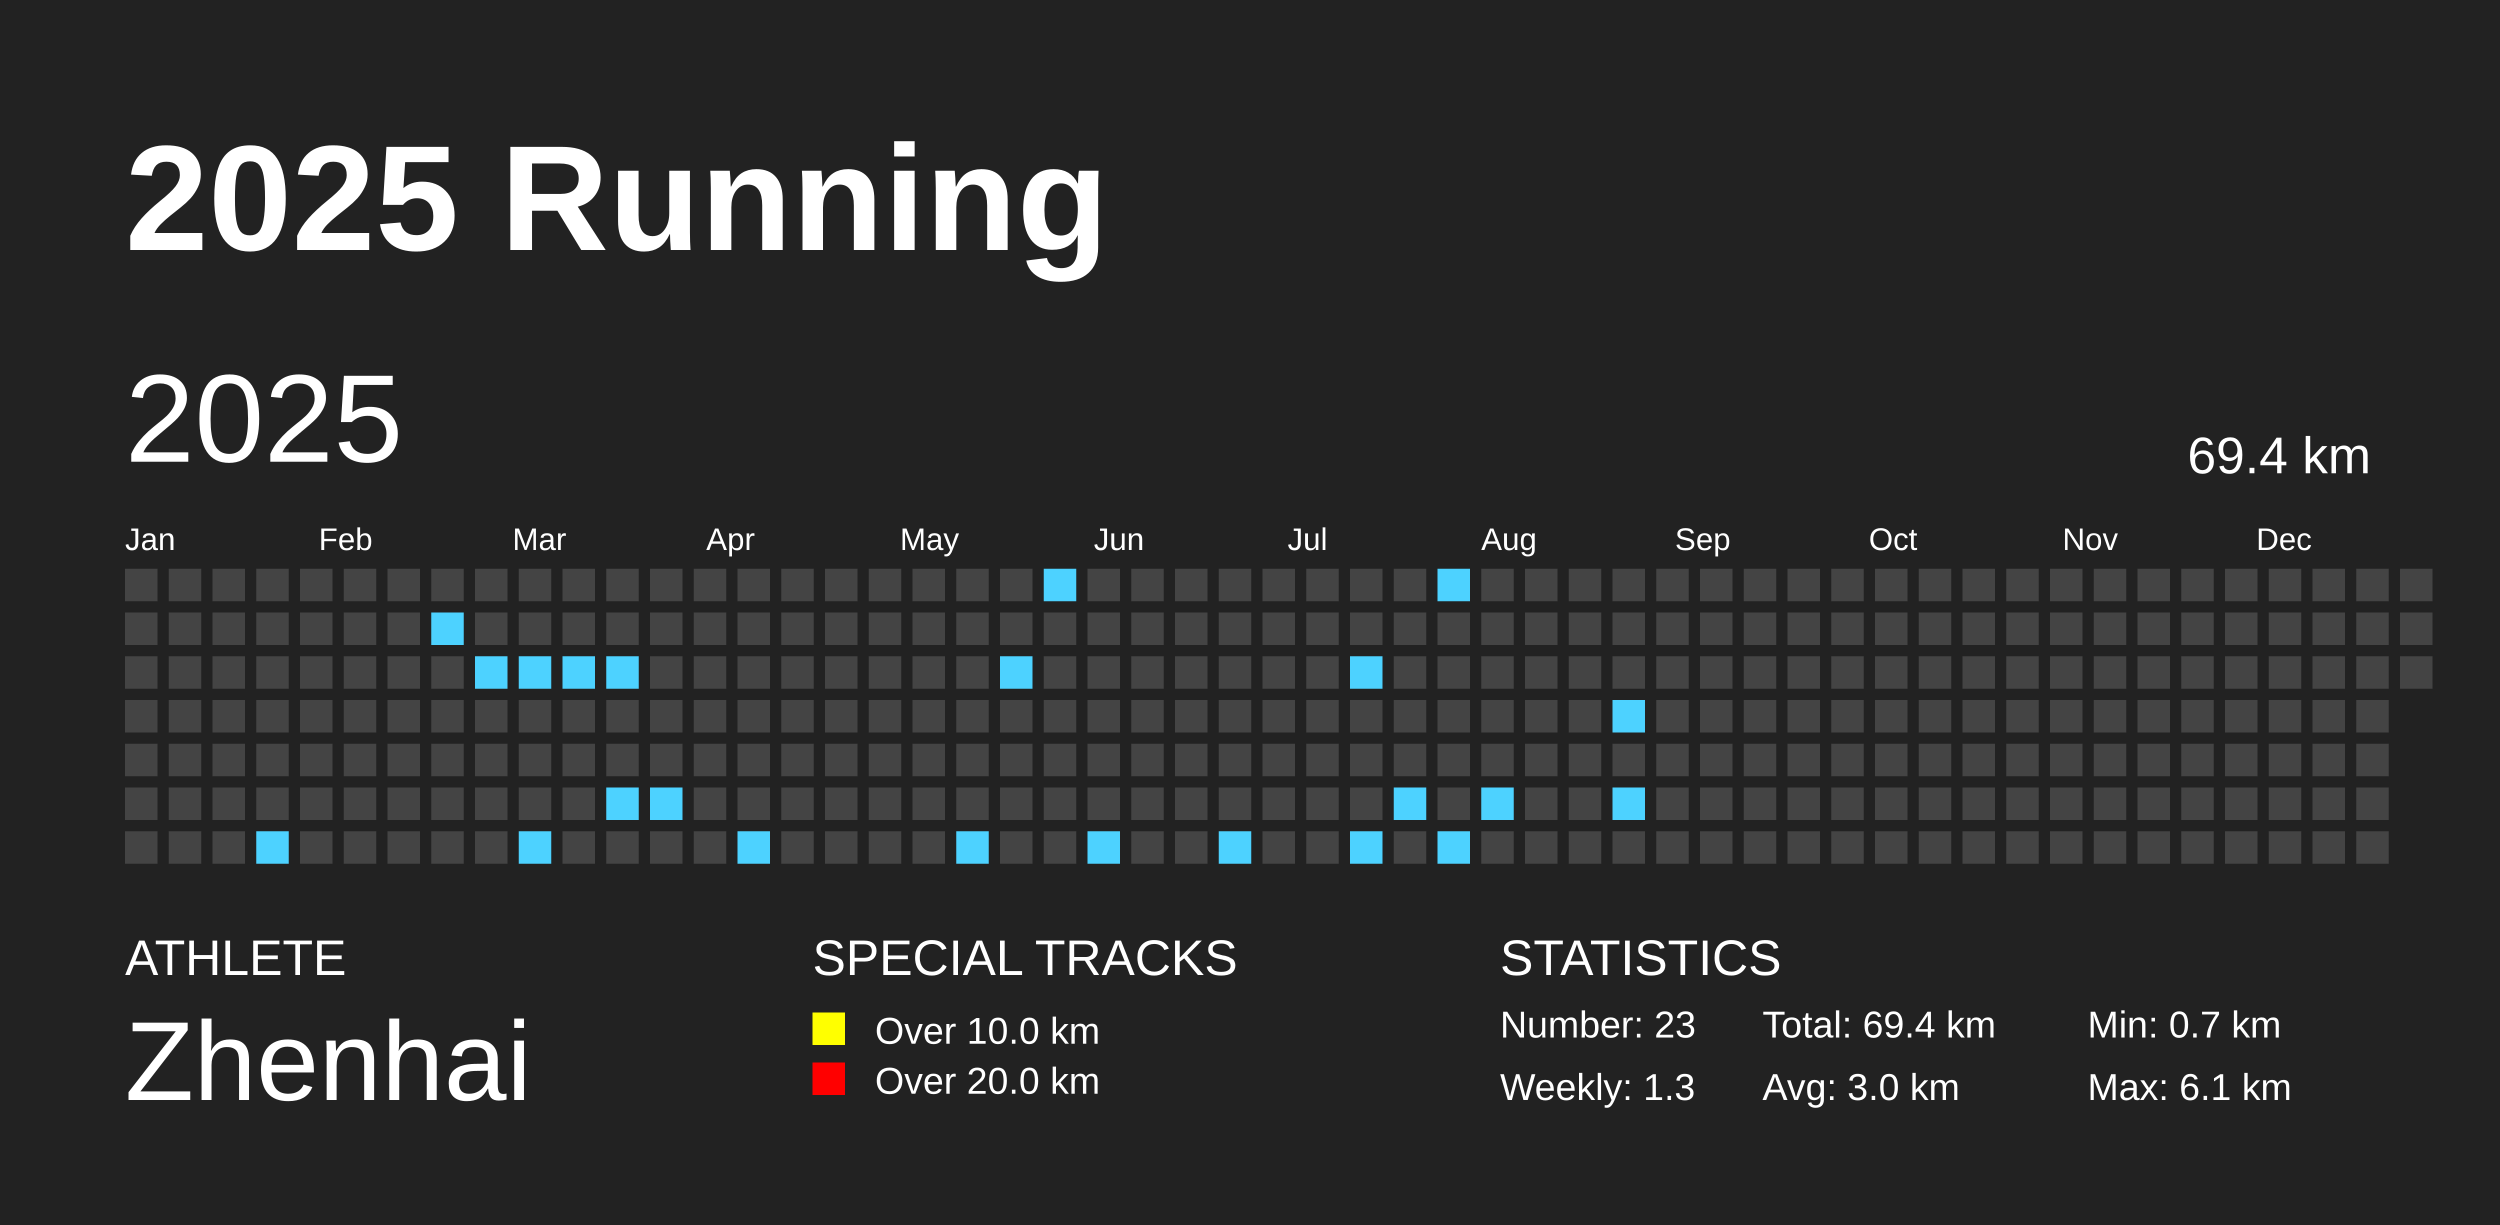
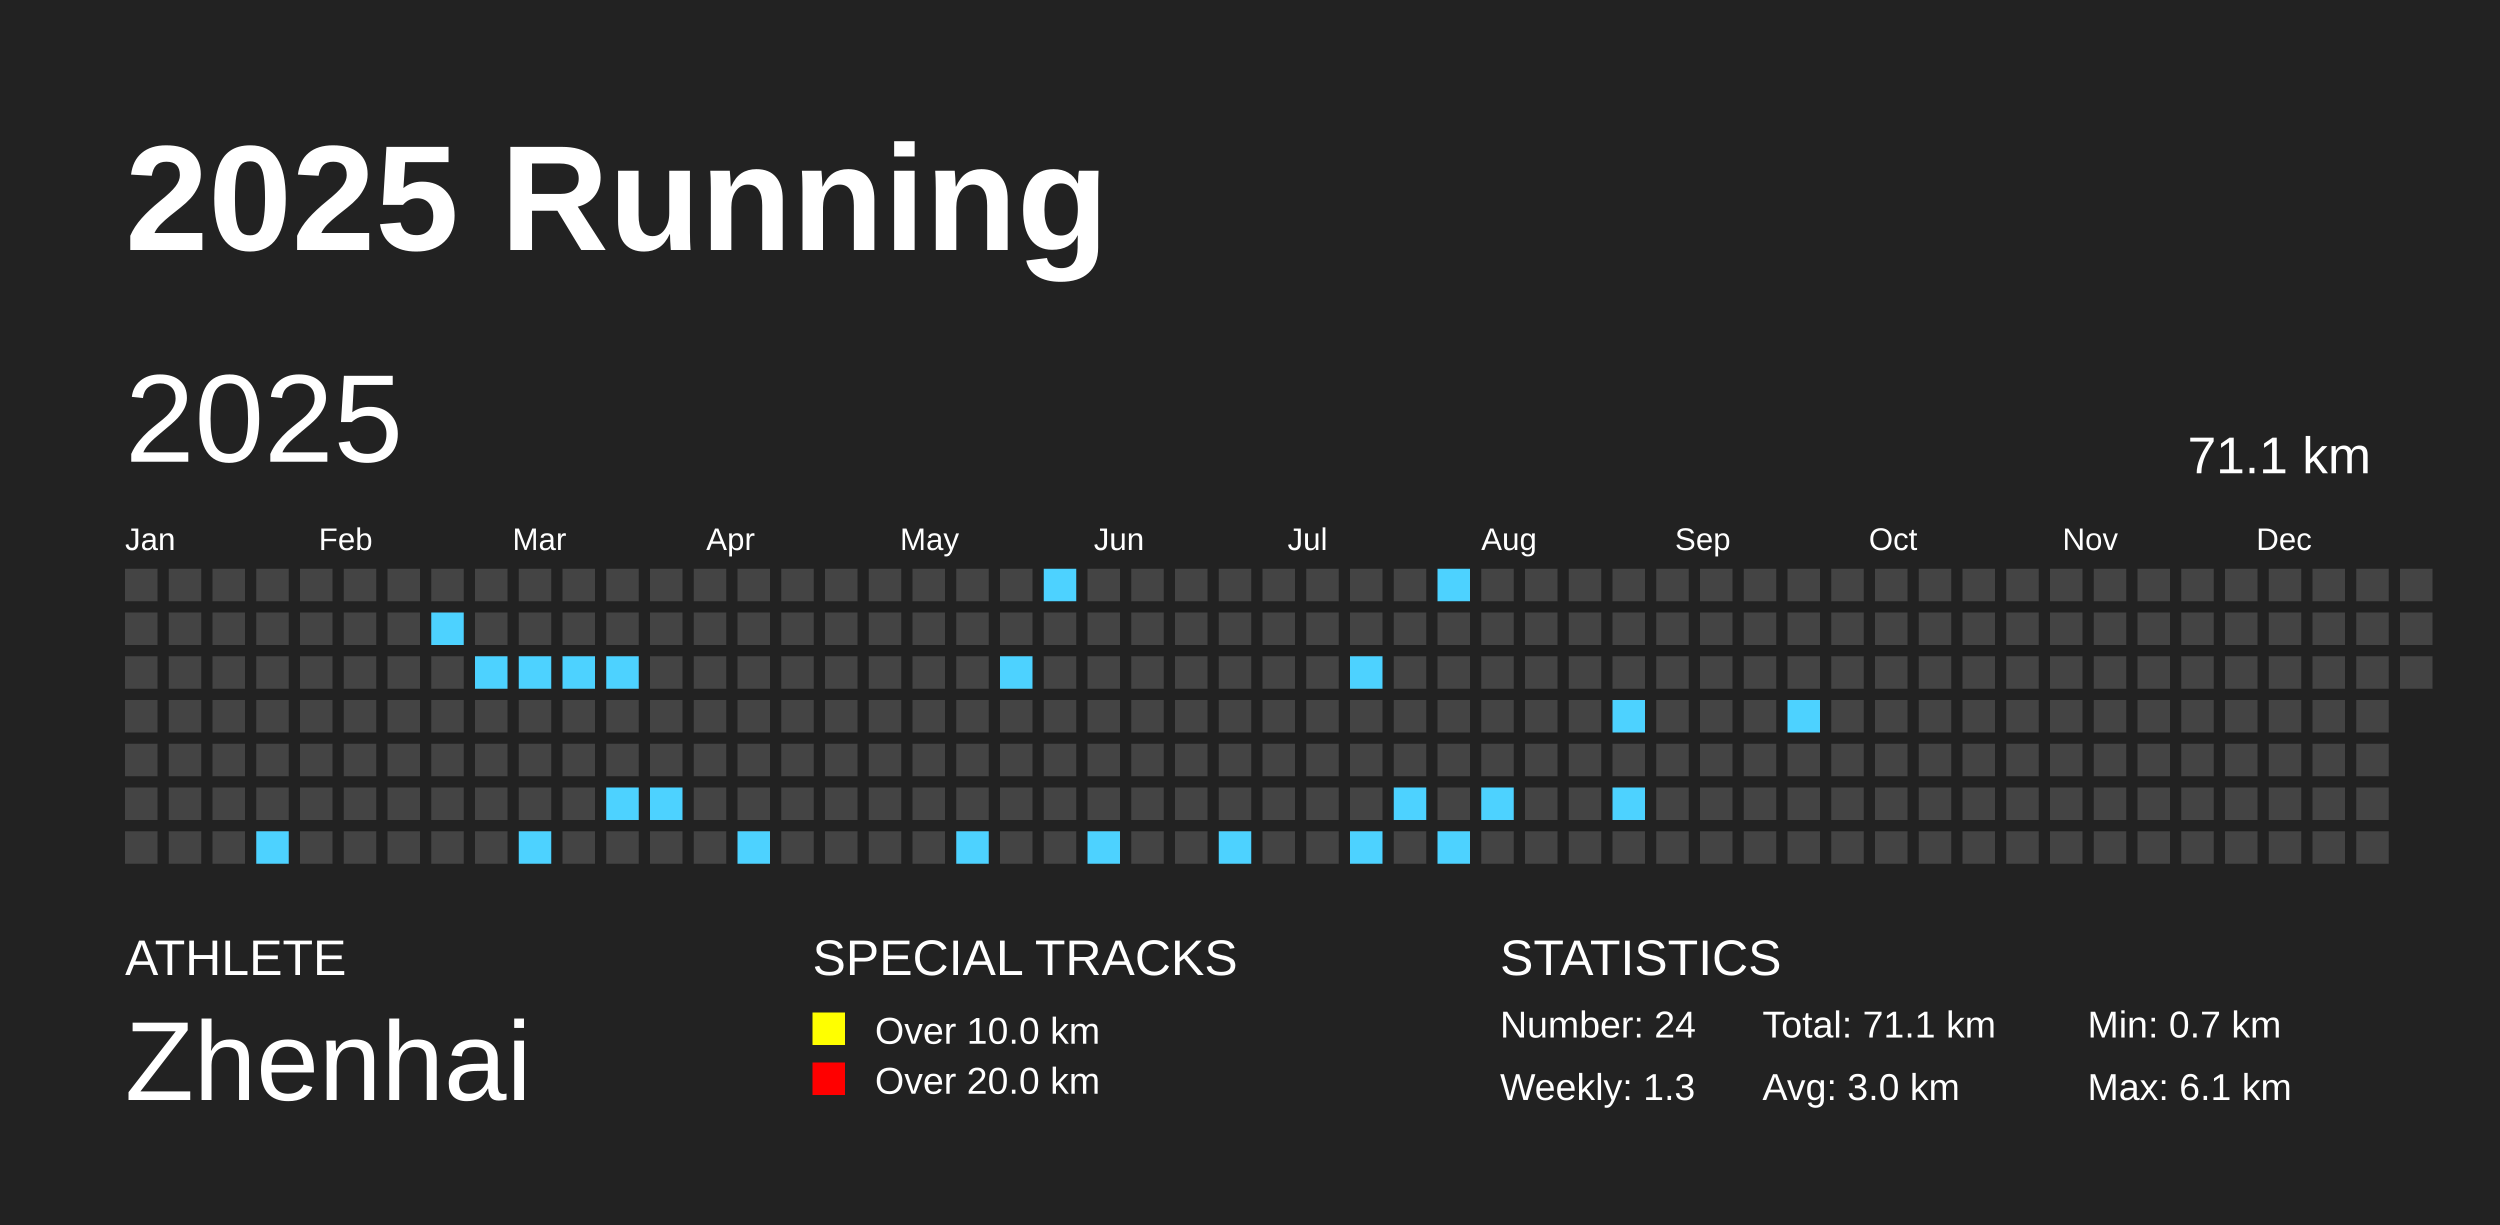
<svg xmlns="http://www.w3.org/2000/svg" baseProfile="full" height="98mm" version="1.1" viewBox="0,0,200,98" width="200mm">
  <defs />
  <rect fill="#222222" height="98" width="200" x="0" y="0" />
  <text fill="#FFFFFF" style="font-size:12px; font-family:Arial; font-weight:bold;" x="10" y="20">2025 Running</text>
  <text fill="#FFFFFF" style="font-size:4px; font-family:Arial" x="10" y="78">ATHLETE</text>
  <text fill="#FFFFFF" style="font-size:9px; font-family:Arial" x="10" y="88">Zhenhai</text>
  <text fill="#FFFFFF" style="font-size:4px; font-family:Arial" x="65" y="78">SPECIAL TRACKS</text>
  <rect fill="yellow" height="2.6" width="2.6" x="65" y="81" />
  <text fill="#FFFFFF" style="font-size:3px; font-family:Arial" x="70" y="83.5">Over 10.0 km</text>
  <rect fill="red" height="2.6" width="2.6" x="65" y="85" />
  <text fill="#FFFFFF" style="font-size:3px; font-family:Arial" x="70" y="87.5">Over 20.0 km</text>
  <text fill="#FFFFFF" style="font-size:4px; font-family:Arial" x="120" y="78">STATISTICS</text>
-   <text fill="#FFFFFF" style="font-size:3px; font-family:Arial" x="120" y="83">Number: 23</text>
+   <text fill="#FFFFFF" style="font-size:3px; font-family:Arial" x="120" y="83">Number: 24</text>
  <text fill="#FFFFFF" style="font-size:3px; font-family:Arial" x="120" y="88">Weekly: 1.3</text>
-   <text fill="#FFFFFF" style="font-size:3px; font-family:Arial" x="141" y="83">Total: 69.4 km</text>
+   <text fill="#FFFFFF" style="font-size:3px; font-family:Arial" x="141" y="83">Total: 71.1 km</text>
  <text fill="#FFFFFF" style="font-size:3px; font-family:Arial" x="141" y="88">Avg: 3.0 km</text>
  <text fill="#FFFFFF" style="font-size:3px; font-family:Arial" x="167" y="83">Min: 0.7 km</text>
  <text fill="#FFFFFF" style="font-size:3px; font-family:Arial" x="167" y="88">Max: 6.1 km</text>
  <text dominant-baseline="hanging" fill="#FFFFFF" style="font-size:10.0px; font-family:Arial;" x="10" y="30">2025</text>
-   <text dominant-baseline="hanging" fill="#FFFFFF" style="font-size:4.125px; font-family:Arial;" x="175" y="35">69.4 km</text>
+   <text dominant-baseline="hanging" fill="#FFFFFF" style="font-size:4.125px; font-family:Arial;" x="175" y="35">71.1 km</text>
  <text fill="#FFFFFF" style="font-size:2.5px; font-family:Arial" x="10.0" y="44">Jan</text>
  <text fill="#FFFFFF" style="font-size:2.5px; font-family:Arial" x="25.5" y="44">Feb</text>
  <text fill="#FFFFFF" style="font-size:2.5px; font-family:Arial" x="41.0" y="44">Mar</text>
  <text fill="#FFFFFF" style="font-size:2.5px; font-family:Arial" x="56.5" y="44">Apr</text>
  <text fill="#FFFFFF" style="font-size:2.5px; font-family:Arial" x="72.0" y="44">May</text>
  <text fill="#FFFFFF" style="font-size:2.5px; font-family:Arial" x="87.5" y="44">Jun</text>
  <text fill="#FFFFFF" style="font-size:2.5px; font-family:Arial" x="103.0" y="44">Jul</text>
  <text fill="#FFFFFF" style="font-size:2.5px; font-family:Arial" x="118.5" y="44">Aug</text>
  <text fill="#FFFFFF" style="font-size:2.5px; font-family:Arial" x="134.0" y="44">Sep</text>
  <text fill="#FFFFFF" style="font-size:2.5px; font-family:Arial" x="149.5" y="44">Oct</text>
  <text fill="#FFFFFF" style="font-size:2.5px; font-family:Arial" x="165.0" y="44">Nov</text>
  <text fill="#FFFFFF" style="font-size:2.5px; font-family:Arial" x="180.5" y="44">Dec</text>
  <rect fill="#444444" height="2.6" width="2.6" x="10.0" y="45.5" />
  <rect fill="#444444" height="2.6" width="2.6" x="10.0" y="49.0" />
  <rect fill="#444444" height="2.6" width="2.6" x="10.0" y="52.5" />
  <rect fill="#444444" height="2.6" width="2.6" x="10.0" y="56.0" />
  <rect fill="#444444" height="2.6" width="2.6" x="10.0" y="59.5" />
  <rect fill="#444444" height="2.6" width="2.6" x="10.0" y="63.0" />
  <rect fill="#444444" height="2.6" width="2.6" x="10.0" y="66.5" />
  <rect fill="#444444" height="2.6" width="2.6" x="13.5" y="45.5" />
  <rect fill="#444444" height="2.6" width="2.6" x="13.5" y="49.0" />
  <rect fill="#444444" height="2.6" width="2.6" x="13.5" y="52.5" />
  <rect fill="#444444" height="2.6" width="2.6" x="13.5" y="56.0" />
  <rect fill="#444444" height="2.6" width="2.6" x="13.5" y="59.5" />
  <rect fill="#444444" height="2.6" width="2.6" x="13.5" y="63.0" />
  <rect fill="#444444" height="2.6" width="2.6" x="13.5" y="66.5" />
  <rect fill="#444444" height="2.6" width="2.6" x="17.0" y="45.5" />
  <rect fill="#444444" height="2.6" width="2.6" x="17.0" y="49.0" />
  <rect fill="#444444" height="2.6" width="2.6" x="17.0" y="52.5" />
  <rect fill="#444444" height="2.6" width="2.6" x="17.0" y="56.0" />
  <rect fill="#444444" height="2.6" width="2.6" x="17.0" y="59.5" />
  <rect fill="#444444" height="2.6" width="2.6" x="17.0" y="63.0" />
  <rect fill="#444444" height="2.6" width="2.6" x="17.0" y="66.5" />
  <rect fill="#444444" height="2.6" width="2.6" x="20.5" y="45.5" />
  <rect fill="#444444" height="2.6" width="2.6" x="20.5" y="49.0" />
  <rect fill="#444444" height="2.6" width="2.6" x="20.5" y="52.5" />
  <rect fill="#444444" height="2.6" width="2.6" x="20.5" y="56.0" />
  <rect fill="#444444" height="2.6" width="2.6" x="20.5" y="59.5" />
  <rect fill="#444444" height="2.6" width="2.6" x="20.5" y="63.0" />
  <rect fill="#4DD2FF" height="2.6" width="2.6" x="20.5" y="66.5" />
  <rect fill="#444444" height="2.6" width="2.6" x="24.0" y="45.5" />
  <rect fill="#444444" height="2.6" width="2.6" x="24.0" y="49.0" />
  <rect fill="#444444" height="2.6" width="2.6" x="24.0" y="52.5" />
  <rect fill="#444444" height="2.6" width="2.6" x="24.0" y="56.0" />
  <rect fill="#444444" height="2.6" width="2.6" x="24.0" y="59.5" />
  <rect fill="#444444" height="2.6" width="2.6" x="24.0" y="63.0" />
  <rect fill="#444444" height="2.6" width="2.6" x="24.0" y="66.5" />
  <rect fill="#444444" height="2.6" width="2.6" x="27.5" y="45.5" />
  <rect fill="#444444" height="2.6" width="2.6" x="27.5" y="49.0" />
  <rect fill="#444444" height="2.6" width="2.6" x="27.5" y="52.5" />
  <rect fill="#444444" height="2.6" width="2.6" x="27.5" y="56.0" />
  <rect fill="#444444" height="2.6" width="2.6" x="27.5" y="59.5" />
  <rect fill="#444444" height="2.6" width="2.6" x="27.5" y="63.0" />
  <rect fill="#444444" height="2.6" width="2.6" x="27.5" y="66.5" />
  <rect fill="#444444" height="2.6" width="2.6" x="31.0" y="45.5" />
  <rect fill="#444444" height="2.6" width="2.6" x="31.0" y="49.0" />
  <rect fill="#444444" height="2.6" width="2.6" x="31.0" y="52.5" />
  <rect fill="#444444" height="2.6" width="2.6" x="31.0" y="56.0" />
  <rect fill="#444444" height="2.6" width="2.6" x="31.0" y="59.5" />
  <rect fill="#444444" height="2.6" width="2.6" x="31.0" y="63.0" />
  <rect fill="#444444" height="2.6" width="2.6" x="31.0" y="66.5" />
  <rect fill="#444444" height="2.6" width="2.6" x="34.5" y="45.5" />
  <rect fill="#4DD2FF" height="2.6" width="2.6" x="34.5" y="49.0" />
  <rect fill="#444444" height="2.6" width="2.6" x="34.5" y="52.5" />
  <rect fill="#444444" height="2.6" width="2.6" x="34.5" y="56.0" />
  <rect fill="#444444" height="2.6" width="2.6" x="34.5" y="59.5" />
  <rect fill="#444444" height="2.6" width="2.6" x="34.5" y="63.0" />
  <rect fill="#444444" height="2.6" width="2.6" x="34.5" y="66.5" />
  <rect fill="#444444" height="2.6" width="2.6" x="38.0" y="45.5" />
  <rect fill="#444444" height="2.6" width="2.6" x="38.0" y="49.0" />
  <rect fill="#4DD2FF" height="2.6" width="2.6" x="38.0" y="52.5" />
  <rect fill="#444444" height="2.6" width="2.6" x="38.0" y="56.0" />
  <rect fill="#444444" height="2.6" width="2.6" x="38.0" y="59.5" />
  <rect fill="#444444" height="2.6" width="2.6" x="38.0" y="63.0" />
  <rect fill="#444444" height="2.6" width="2.6" x="38.0" y="66.5" />
  <rect fill="#444444" height="2.6" width="2.6" x="41.5" y="45.5" />
  <rect fill="#444444" height="2.6" width="2.6" x="41.5" y="49.0" />
  <rect fill="#4DD2FF" height="2.6" width="2.6" x="41.5" y="52.5" />
  <rect fill="#444444" height="2.6" width="2.6" x="41.5" y="56.0" />
  <rect fill="#444444" height="2.6" width="2.6" x="41.5" y="59.5" />
  <rect fill="#444444" height="2.6" width="2.6" x="41.5" y="63.0" />
  <rect fill="#4DD2FF" height="2.6" width="2.6" x="41.5" y="66.5" />
  <rect fill="#444444" height="2.6" width="2.6" x="45.0" y="45.5" />
  <rect fill="#444444" height="2.6" width="2.6" x="45.0" y="49.0" />
  <rect fill="#4DD2FF" height="2.6" width="2.6" x="45.0" y="52.5" />
  <rect fill="#444444" height="2.6" width="2.6" x="45.0" y="56.0" />
  <rect fill="#444444" height="2.6" width="2.6" x="45.0" y="59.5" />
  <rect fill="#444444" height="2.6" width="2.6" x="45.0" y="63.0" />
  <rect fill="#444444" height="2.6" width="2.6" x="45.0" y="66.5" />
  <rect fill="#444444" height="2.6" width="2.6" x="48.5" y="45.5" />
  <rect fill="#444444" height="2.6" width="2.6" x="48.5" y="49.0" />
  <rect fill="#4DD2FF" height="2.6" width="2.6" x="48.5" y="52.5" />
  <rect fill="#444444" height="2.6" width="2.6" x="48.5" y="56.0" />
  <rect fill="#444444" height="2.6" width="2.6" x="48.5" y="59.5" />
  <rect fill="#4DD2FF" height="2.6" width="2.6" x="48.5" y="63.0" />
  <rect fill="#444444" height="2.6" width="2.6" x="48.5" y="66.5" />
  <rect fill="#444444" height="2.6" width="2.6" x="52.0" y="45.5" />
  <rect fill="#444444" height="2.6" width="2.6" x="52.0" y="49.0" />
  <rect fill="#444444" height="2.6" width="2.6" x="52.0" y="52.5" />
  <rect fill="#444444" height="2.6" width="2.6" x="52.0" y="56.0" />
  <rect fill="#444444" height="2.6" width="2.6" x="52.0" y="59.5" />
  <rect fill="#4DD2FF" height="2.6" width="2.6" x="52.0" y="63.0" />
  <rect fill="#444444" height="2.6" width="2.6" x="52.0" y="66.5" />
  <rect fill="#444444" height="2.6" width="2.6" x="55.5" y="45.5" />
  <rect fill="#444444" height="2.6" width="2.6" x="55.5" y="49.0" />
  <rect fill="#444444" height="2.6" width="2.6" x="55.5" y="52.5" />
  <rect fill="#444444" height="2.6" width="2.6" x="55.5" y="56.0" />
  <rect fill="#444444" height="2.6" width="2.6" x="55.5" y="59.5" />
  <rect fill="#444444" height="2.6" width="2.6" x="55.5" y="63.0" />
  <rect fill="#444444" height="2.6" width="2.6" x="55.5" y="66.5" />
  <rect fill="#444444" height="2.6" width="2.6" x="59.0" y="45.5" />
  <rect fill="#444444" height="2.6" width="2.6" x="59.0" y="49.0" />
  <rect fill="#444444" height="2.6" width="2.6" x="59.0" y="52.5" />
  <rect fill="#444444" height="2.6" width="2.6" x="59.0" y="56.0" />
  <rect fill="#444444" height="2.6" width="2.6" x="59.0" y="59.5" />
  <rect fill="#444444" height="2.6" width="2.6" x="59.0" y="63.0" />
  <rect fill="#4DD2FF" height="2.6" width="2.6" x="59.0" y="66.5" />
  <rect fill="#444444" height="2.6" width="2.6" x="62.5" y="45.5" />
  <rect fill="#444444" height="2.6" width="2.6" x="62.5" y="49.0" />
  <rect fill="#444444" height="2.6" width="2.6" x="62.5" y="52.5" />
  <rect fill="#444444" height="2.6" width="2.6" x="62.5" y="56.0" />
  <rect fill="#444444" height="2.6" width="2.6" x="62.5" y="59.5" />
  <rect fill="#444444" height="2.6" width="2.6" x="62.5" y="63.0" />
  <rect fill="#444444" height="2.6" width="2.6" x="62.5" y="66.5" />
  <rect fill="#444444" height="2.6" width="2.6" x="66.0" y="45.5" />
  <rect fill="#444444" height="2.6" width="2.6" x="66.0" y="49.0" />
  <rect fill="#444444" height="2.6" width="2.6" x="66.0" y="52.5" />
  <rect fill="#444444" height="2.6" width="2.6" x="66.0" y="56.0" />
  <rect fill="#444444" height="2.6" width="2.6" x="66.0" y="59.5" />
  <rect fill="#444444" height="2.6" width="2.6" x="66.0" y="63.0" />
  <rect fill="#444444" height="2.6" width="2.6" x="66.0" y="66.5" />
  <rect fill="#444444" height="2.6" width="2.6" x="69.5" y="45.5" />
  <rect fill="#444444" height="2.6" width="2.6" x="69.5" y="49.0" />
  <rect fill="#444444" height="2.6" width="2.6" x="69.5" y="52.5" />
  <rect fill="#444444" height="2.6" width="2.6" x="69.5" y="56.0" />
  <rect fill="#444444" height="2.6" width="2.6" x="69.5" y="59.5" />
  <rect fill="#444444" height="2.6" width="2.6" x="69.5" y="63.0" />
  <rect fill="#444444" height="2.6" width="2.6" x="69.5" y="66.5" />
  <rect fill="#444444" height="2.6" width="2.6" x="73.0" y="45.5" />
  <rect fill="#444444" height="2.6" width="2.6" x="73.0" y="49.0" />
  <rect fill="#444444" height="2.6" width="2.6" x="73.0" y="52.5" />
  <rect fill="#444444" height="2.6" width="2.6" x="73.0" y="56.0" />
  <rect fill="#444444" height="2.6" width="2.6" x="73.0" y="59.5" />
  <rect fill="#444444" height="2.6" width="2.6" x="73.0" y="63.0" />
  <rect fill="#444444" height="2.6" width="2.6" x="73.0" y="66.5" />
  <rect fill="#444444" height="2.6" width="2.6" x="76.5" y="45.5" />
  <rect fill="#444444" height="2.6" width="2.6" x="76.5" y="49.0" />
  <rect fill="#444444" height="2.6" width="2.6" x="76.5" y="52.5" />
  <rect fill="#444444" height="2.6" width="2.6" x="76.5" y="56.0" />
  <rect fill="#444444" height="2.6" width="2.6" x="76.5" y="59.5" />
  <rect fill="#444444" height="2.6" width="2.6" x="76.5" y="63.0" />
  <rect fill="#4DD2FF" height="2.6" width="2.6" x="76.5" y="66.5" />
  <rect fill="#444444" height="2.6" width="2.6" x="80.0" y="45.5" />
  <rect fill="#444444" height="2.6" width="2.6" x="80.0" y="49.0" />
  <rect fill="#4DD2FF" height="2.6" width="2.6" x="80.0" y="52.5" />
  <rect fill="#444444" height="2.6" width="2.6" x="80.0" y="56.0" />
  <rect fill="#444444" height="2.6" width="2.6" x="80.0" y="59.5" />
  <rect fill="#444444" height="2.6" width="2.6" x="80.0" y="63.0" />
  <rect fill="#444444" height="2.6" width="2.6" x="80.0" y="66.5" />
  <rect fill="#4DD2FF" height="2.6" width="2.6" x="83.5" y="45.5" />
  <rect fill="#444444" height="2.6" width="2.6" x="83.5" y="49.0" />
  <rect fill="#444444" height="2.6" width="2.6" x="83.5" y="52.5" />
  <rect fill="#444444" height="2.6" width="2.6" x="83.5" y="56.0" />
  <rect fill="#444444" height="2.6" width="2.6" x="83.5" y="59.5" />
  <rect fill="#444444" height="2.6" width="2.6" x="83.5" y="63.0" />
  <rect fill="#444444" height="2.6" width="2.6" x="83.5" y="66.5" />
  <rect fill="#444444" height="2.6" width="2.6" x="87.0" y="45.5" />
  <rect fill="#444444" height="2.6" width="2.6" x="87.0" y="49.0" />
  <rect fill="#444444" height="2.6" width="2.6" x="87.0" y="52.5" />
  <rect fill="#444444" height="2.6" width="2.6" x="87.0" y="56.0" />
  <rect fill="#444444" height="2.6" width="2.6" x="87.0" y="59.5" />
  <rect fill="#444444" height="2.6" width="2.6" x="87.0" y="63.0" />
  <rect fill="#4DD2FF" height="2.6" width="2.6" x="87.0" y="66.5" />
  <rect fill="#444444" height="2.6" width="2.6" x="90.5" y="45.5" />
  <rect fill="#444444" height="2.6" width="2.6" x="90.5" y="49.0" />
  <rect fill="#444444" height="2.6" width="2.6" x="90.5" y="52.5" />
  <rect fill="#444444" height="2.6" width="2.6" x="90.5" y="56.0" />
  <rect fill="#444444" height="2.6" width="2.6" x="90.5" y="59.5" />
  <rect fill="#444444" height="2.6" width="2.6" x="90.5" y="63.0" />
  <rect fill="#444444" height="2.6" width="2.6" x="90.5" y="66.5" />
  <rect fill="#444444" height="2.6" width="2.6" x="94.0" y="45.5" />
  <rect fill="#444444" height="2.6" width="2.6" x="94.0" y="49.0" />
  <rect fill="#444444" height="2.6" width="2.6" x="94.0" y="52.5" />
  <rect fill="#444444" height="2.6" width="2.6" x="94.0" y="56.0" />
  <rect fill="#444444" height="2.6" width="2.6" x="94.0" y="59.5" />
  <rect fill="#444444" height="2.6" width="2.6" x="94.0" y="63.0" />
  <rect fill="#444444" height="2.6" width="2.6" x="94.0" y="66.5" />
  <rect fill="#444444" height="2.6" width="2.6" x="97.5" y="45.5" />
  <rect fill="#444444" height="2.6" width="2.6" x="97.5" y="49.0" />
  <rect fill="#444444" height="2.6" width="2.6" x="97.5" y="52.5" />
  <rect fill="#444444" height="2.6" width="2.6" x="97.5" y="56.0" />
  <rect fill="#444444" height="2.6" width="2.6" x="97.5" y="59.5" />
  <rect fill="#444444" height="2.6" width="2.6" x="97.5" y="63.0" />
  <rect fill="#4DD2FF" height="2.6" width="2.6" x="97.5" y="66.5" />
  <rect fill="#444444" height="2.6" width="2.6" x="101.0" y="45.5" />
  <rect fill="#444444" height="2.6" width="2.6" x="101.0" y="49.0" />
  <rect fill="#444444" height="2.6" width="2.6" x="101.0" y="52.5" />
  <rect fill="#444444" height="2.6" width="2.6" x="101.0" y="56.0" />
  <rect fill="#444444" height="2.6" width="2.6" x="101.0" y="59.5" />
  <rect fill="#444444" height="2.6" width="2.6" x="101.0" y="63.0" />
  <rect fill="#444444" height="2.6" width="2.6" x="101.0" y="66.5" />
  <rect fill="#444444" height="2.6" width="2.6" x="104.5" y="45.5" />
  <rect fill="#444444" height="2.6" width="2.6" x="104.5" y="49.0" />
  <rect fill="#444444" height="2.6" width="2.6" x="104.5" y="52.5" />
  <rect fill="#444444" height="2.6" width="2.6" x="104.5" y="56.0" />
  <rect fill="#444444" height="2.6" width="2.6" x="104.5" y="59.5" />
  <rect fill="#444444" height="2.6" width="2.6" x="104.5" y="63.0" />
  <rect fill="#444444" height="2.6" width="2.6" x="104.5" y="66.5" />
  <rect fill="#444444" height="2.6" width="2.6" x="108.0" y="45.5" />
  <rect fill="#444444" height="2.6" width="2.6" x="108.0" y="49.0" />
  <rect fill="#4DD2FF" height="2.6" width="2.6" x="108.0" y="52.5" />
  <rect fill="#444444" height="2.6" width="2.6" x="108.0" y="56.0" />
  <rect fill="#444444" height="2.6" width="2.6" x="108.0" y="59.5" />
  <rect fill="#444444" height="2.6" width="2.6" x="108.0" y="63.0" />
  <rect fill="#4DD2FF" height="2.6" width="2.6" x="108.0" y="66.5" />
  <rect fill="#444444" height="2.6" width="2.6" x="111.5" y="45.5" />
  <rect fill="#444444" height="2.6" width="2.6" x="111.5" y="49.0" />
  <rect fill="#444444" height="2.6" width="2.6" x="111.5" y="52.5" />
  <rect fill="#444444" height="2.6" width="2.6" x="111.5" y="56.0" />
  <rect fill="#444444" height="2.6" width="2.6" x="111.5" y="59.5" />
  <rect fill="#4DD2FF" height="2.6" width="2.6" x="111.5" y="63.0" />
  <rect fill="#444444" height="2.6" width="2.6" x="111.5" y="66.5" />
  <rect fill="#4DD2FF" height="2.6" width="2.6" x="115.0" y="45.5" />
  <rect fill="#444444" height="2.6" width="2.6" x="115.0" y="49.0" />
  <rect fill="#444444" height="2.6" width="2.6" x="115.0" y="52.5" />
  <rect fill="#444444" height="2.6" width="2.6" x="115.0" y="56.0" />
  <rect fill="#444444" height="2.6" width="2.6" x="115.0" y="59.5" />
  <rect fill="#444444" height="2.6" width="2.6" x="115.0" y="63.0" />
  <rect fill="#4DD2FF" height="2.6" width="2.6" x="115.0" y="66.5" />
  <rect fill="#444444" height="2.6" width="2.6" x="118.5" y="45.5" />
  <rect fill="#444444" height="2.6" width="2.6" x="118.5" y="49.0" />
  <rect fill="#444444" height="2.6" width="2.6" x="118.5" y="52.5" />
  <rect fill="#444444" height="2.6" width="2.6" x="118.5" y="56.0" />
  <rect fill="#444444" height="2.6" width="2.6" x="118.5" y="59.5" />
  <rect fill="#4DD2FF" height="2.6" width="2.6" x="118.5" y="63.0" />
  <rect fill="#444444" height="2.6" width="2.6" x="118.5" y="66.5" />
  <rect fill="#444444" height="2.6" width="2.6" x="122.0" y="45.5" />
  <rect fill="#444444" height="2.6" width="2.6" x="122.0" y="49.0" />
  <rect fill="#444444" height="2.6" width="2.6" x="122.0" y="52.5" />
  <rect fill="#444444" height="2.6" width="2.6" x="122.0" y="56.0" />
  <rect fill="#444444" height="2.6" width="2.6" x="122.0" y="59.5" />
  <rect fill="#444444" height="2.6" width="2.6" x="122.0" y="63.0" />
  <rect fill="#444444" height="2.6" width="2.6" x="122.0" y="66.5" />
  <rect fill="#444444" height="2.6" width="2.6" x="125.5" y="45.5" />
  <rect fill="#444444" height="2.6" width="2.6" x="125.5" y="49.0" />
  <rect fill="#444444" height="2.6" width="2.6" x="125.5" y="52.5" />
  <rect fill="#444444" height="2.6" width="2.6" x="125.5" y="56.0" />
  <rect fill="#444444" height="2.6" width="2.6" x="125.5" y="59.5" />
  <rect fill="#444444" height="2.6" width="2.6" x="125.5" y="63.0" />
  <rect fill="#444444" height="2.6" width="2.6" x="125.5" y="66.5" />
  <rect fill="#444444" height="2.6" width="2.6" x="129.0" y="45.5" />
  <rect fill="#444444" height="2.6" width="2.6" x="129.0" y="49.0" />
  <rect fill="#444444" height="2.6" width="2.6" x="129.0" y="52.5" />
  <rect fill="#4DD2FF" height="2.6" width="2.6" x="129.0" y="56.0" />
  <rect fill="#444444" height="2.6" width="2.6" x="129.0" y="59.5" />
  <rect fill="#4DD2FF" height="2.6" width="2.6" x="129.0" y="63.0" />
  <rect fill="#444444" height="2.6" width="2.6" x="129.0" y="66.5" />
  <rect fill="#444444" height="2.6" width="2.6" x="132.5" y="45.5" />
  <rect fill="#444444" height="2.6" width="2.6" x="132.5" y="49.0" />
  <rect fill="#444444" height="2.6" width="2.6" x="132.5" y="52.5" />
  <rect fill="#444444" height="2.6" width="2.6" x="132.5" y="56.0" />
  <rect fill="#444444" height="2.6" width="2.6" x="132.5" y="59.5" />
  <rect fill="#444444" height="2.6" width="2.6" x="132.5" y="63.0" />
  <rect fill="#444444" height="2.6" width="2.6" x="132.5" y="66.5" />
  <rect fill="#444444" height="2.6" width="2.6" x="136.0" y="45.5" />
  <rect fill="#444444" height="2.6" width="2.6" x="136.0" y="49.0" />
  <rect fill="#444444" height="2.6" width="2.6" x="136.0" y="52.5" />
  <rect fill="#444444" height="2.6" width="2.6" x="136.0" y="56.0" />
  <rect fill="#444444" height="2.6" width="2.6" x="136.0" y="59.5" />
  <rect fill="#444444" height="2.6" width="2.6" x="136.0" y="63.0" />
  <rect fill="#444444" height="2.6" width="2.6" x="136.0" y="66.5" />
  <rect fill="#444444" height="2.6" width="2.6" x="139.5" y="45.5" />
  <rect fill="#444444" height="2.6" width="2.6" x="139.5" y="49.0" />
  <rect fill="#444444" height="2.6" width="2.6" x="139.5" y="52.5" />
  <rect fill="#444444" height="2.6" width="2.6" x="139.5" y="56.0" />
  <rect fill="#444444" height="2.6" width="2.6" x="139.5" y="59.5" />
  <rect fill="#444444" height="2.6" width="2.6" x="139.5" y="63.0" />
  <rect fill="#444444" height="2.6" width="2.6" x="139.5" y="66.5" />
  <rect fill="#444444" height="2.6" width="2.6" x="143.0" y="45.5" />
  <rect fill="#444444" height="2.6" width="2.6" x="143.0" y="49.0" />
  <rect fill="#444444" height="2.6" width="2.6" x="143.0" y="52.5" />
-   <rect fill="#444444" height="2.6" width="2.6" x="143.0" y="56.0" />
+   <rect fill="#4DD2FF" height="2.6" width="2.6" x="143.0" y="56.0" />
  <rect fill="#444444" height="2.6" width="2.6" x="143.0" y="59.5" />
  <rect fill="#444444" height="2.6" width="2.6" x="143.0" y="63.0" />
  <rect fill="#444444" height="2.6" width="2.6" x="143.0" y="66.5" />
  <rect fill="#444444" height="2.6" width="2.6" x="146.5" y="45.5" />
  <rect fill="#444444" height="2.6" width="2.6" x="146.5" y="49.0" />
  <rect fill="#444444" height="2.6" width="2.6" x="146.5" y="52.5" />
  <rect fill="#444444" height="2.6" width="2.6" x="146.5" y="56.0" />
  <rect fill="#444444" height="2.6" width="2.6" x="146.5" y="59.5" />
  <rect fill="#444444" height="2.6" width="2.6" x="146.5" y="63.0" />
  <rect fill="#444444" height="2.6" width="2.6" x="146.5" y="66.5" />
  <rect fill="#444444" height="2.6" width="2.6" x="150.0" y="45.5" />
  <rect fill="#444444" height="2.6" width="2.6" x="150.0" y="49.0" />
  <rect fill="#444444" height="2.6" width="2.6" x="150.0" y="52.5" />
  <rect fill="#444444" height="2.6" width="2.6" x="150.0" y="56.0" />
  <rect fill="#444444" height="2.6" width="2.6" x="150.0" y="59.5" />
  <rect fill="#444444" height="2.6" width="2.6" x="150.0" y="63.0" />
  <rect fill="#444444" height="2.6" width="2.6" x="150.0" y="66.5" />
  <rect fill="#444444" height="2.6" width="2.6" x="153.5" y="45.5" />
  <rect fill="#444444" height="2.6" width="2.6" x="153.5" y="49.0" />
  <rect fill="#444444" height="2.6" width="2.6" x="153.5" y="52.5" />
  <rect fill="#444444" height="2.6" width="2.6" x="153.5" y="56.0" />
  <rect fill="#444444" height="2.6" width="2.6" x="153.5" y="59.5" />
  <rect fill="#444444" height="2.6" width="2.6" x="153.5" y="63.0" />
  <rect fill="#444444" height="2.6" width="2.6" x="153.5" y="66.5" />
  <rect fill="#444444" height="2.6" width="2.6" x="157.0" y="45.5" />
  <rect fill="#444444" height="2.6" width="2.6" x="157.0" y="49.0" />
  <rect fill="#444444" height="2.6" width="2.6" x="157.0" y="52.5" />
  <rect fill="#444444" height="2.6" width="2.6" x="157.0" y="56.0" />
  <rect fill="#444444" height="2.6" width="2.6" x="157.0" y="59.5" />
  <rect fill="#444444" height="2.6" width="2.6" x="157.0" y="63.0" />
  <rect fill="#444444" height="2.6" width="2.6" x="157.0" y="66.5" />
  <rect fill="#444444" height="2.6" width="2.6" x="160.5" y="45.5" />
  <rect fill="#444444" height="2.6" width="2.6" x="160.5" y="49.0" />
  <rect fill="#444444" height="2.6" width="2.6" x="160.5" y="52.5" />
  <rect fill="#444444" height="2.6" width="2.6" x="160.5" y="56.0" />
  <rect fill="#444444" height="2.6" width="2.6" x="160.5" y="59.5" />
  <rect fill="#444444" height="2.6" width="2.6" x="160.5" y="63.0" />
  <rect fill="#444444" height="2.6" width="2.6" x="160.5" y="66.5" />
  <rect fill="#444444" height="2.6" width="2.6" x="164.0" y="45.5" />
  <rect fill="#444444" height="2.6" width="2.6" x="164.0" y="49.0" />
  <rect fill="#444444" height="2.6" width="2.6" x="164.0" y="52.5" />
  <rect fill="#444444" height="2.6" width="2.6" x="164.0" y="56.0" />
  <rect fill="#444444" height="2.6" width="2.6" x="164.0" y="59.5" />
  <rect fill="#444444" height="2.6" width="2.6" x="164.0" y="63.0" />
  <rect fill="#444444" height="2.6" width="2.6" x="164.0" y="66.5" />
  <rect fill="#444444" height="2.6" width="2.6" x="167.5" y="45.5" />
  <rect fill="#444444" height="2.6" width="2.6" x="167.5" y="49.0" />
  <rect fill="#444444" height="2.6" width="2.6" x="167.5" y="52.5" />
  <rect fill="#444444" height="2.6" width="2.6" x="167.5" y="56.0" />
  <rect fill="#444444" height="2.6" width="2.6" x="167.5" y="59.5" />
  <rect fill="#444444" height="2.6" width="2.6" x="167.5" y="63.0" />
  <rect fill="#444444" height="2.6" width="2.6" x="167.5" y="66.5" />
  <rect fill="#444444" height="2.6" width="2.6" x="171.0" y="45.5" />
  <rect fill="#444444" height="2.6" width="2.6" x="171.0" y="49.0" />
  <rect fill="#444444" height="2.6" width="2.6" x="171.0" y="52.5" />
  <rect fill="#444444" height="2.6" width="2.6" x="171.0" y="56.0" />
  <rect fill="#444444" height="2.6" width="2.6" x="171.0" y="59.5" />
  <rect fill="#444444" height="2.6" width="2.6" x="171.0" y="63.0" />
  <rect fill="#444444" height="2.6" width="2.6" x="171.0" y="66.5" />
  <rect fill="#444444" height="2.6" width="2.6" x="174.5" y="45.5" />
  <rect fill="#444444" height="2.6" width="2.6" x="174.5" y="49.0" />
  <rect fill="#444444" height="2.6" width="2.6" x="174.5" y="52.5" />
  <rect fill="#444444" height="2.6" width="2.6" x="174.5" y="56.0" />
  <rect fill="#444444" height="2.6" width="2.6" x="174.5" y="59.5" />
  <rect fill="#444444" height="2.6" width="2.6" x="174.5" y="63.0" />
  <rect fill="#444444" height="2.6" width="2.6" x="174.5" y="66.5" />
  <rect fill="#444444" height="2.6" width="2.6" x="178.0" y="45.5" />
  <rect fill="#444444" height="2.6" width="2.6" x="178.0" y="49.0" />
  <rect fill="#444444" height="2.6" width="2.6" x="178.0" y="52.5" />
  <rect fill="#444444" height="2.6" width="2.6" x="178.0" y="56.0" />
  <rect fill="#444444" height="2.6" width="2.6" x="178.0" y="59.5" />
  <rect fill="#444444" height="2.6" width="2.6" x="178.0" y="63.0" />
  <rect fill="#444444" height="2.6" width="2.6" x="178.0" y="66.5" />
  <rect fill="#444444" height="2.6" width="2.6" x="181.5" y="45.5" />
  <rect fill="#444444" height="2.6" width="2.6" x="181.5" y="49.0" />
  <rect fill="#444444" height="2.6" width="2.6" x="181.5" y="52.5" />
  <rect fill="#444444" height="2.6" width="2.6" x="181.5" y="56.0" />
  <rect fill="#444444" height="2.6" width="2.6" x="181.5" y="59.5" />
  <rect fill="#444444" height="2.6" width="2.6" x="181.5" y="63.0" />
  <rect fill="#444444" height="2.6" width="2.6" x="181.5" y="66.5" />
  <rect fill="#444444" height="2.6" width="2.6" x="185.0" y="45.5" />
  <rect fill="#444444" height="2.6" width="2.6" x="185.0" y="49.0" />
  <rect fill="#444444" height="2.6" width="2.6" x="185.0" y="52.5" />
  <rect fill="#444444" height="2.6" width="2.6" x="185.0" y="56.0" />
  <rect fill="#444444" height="2.6" width="2.6" x="185.0" y="59.5" />
  <rect fill="#444444" height="2.6" width="2.6" x="185.0" y="63.0" />
  <rect fill="#444444" height="2.6" width="2.6" x="185.0" y="66.5" />
  <rect fill="#444444" height="2.6" width="2.6" x="188.5" y="45.5" />
  <rect fill="#444444" height="2.6" width="2.6" x="188.5" y="49.0" />
  <rect fill="#444444" height="2.6" width="2.6" x="188.5" y="52.5" />
  <rect fill="#444444" height="2.6" width="2.6" x="188.5" y="56.0" />
  <rect fill="#444444" height="2.6" width="2.6" x="188.5" y="59.5" />
  <rect fill="#444444" height="2.6" width="2.6" x="188.5" y="63.0" />
  <rect fill="#444444" height="2.6" width="2.6" x="188.5" y="66.5" />
  <rect fill="#444444" height="2.6" width="2.6" x="192.0" y="45.5" />
  <rect fill="#444444" height="2.6" width="2.6" x="192.0" y="49.0" />
  <rect fill="#444444" height="2.6" width="2.6" x="192.0" y="52.5" />
</svg>
